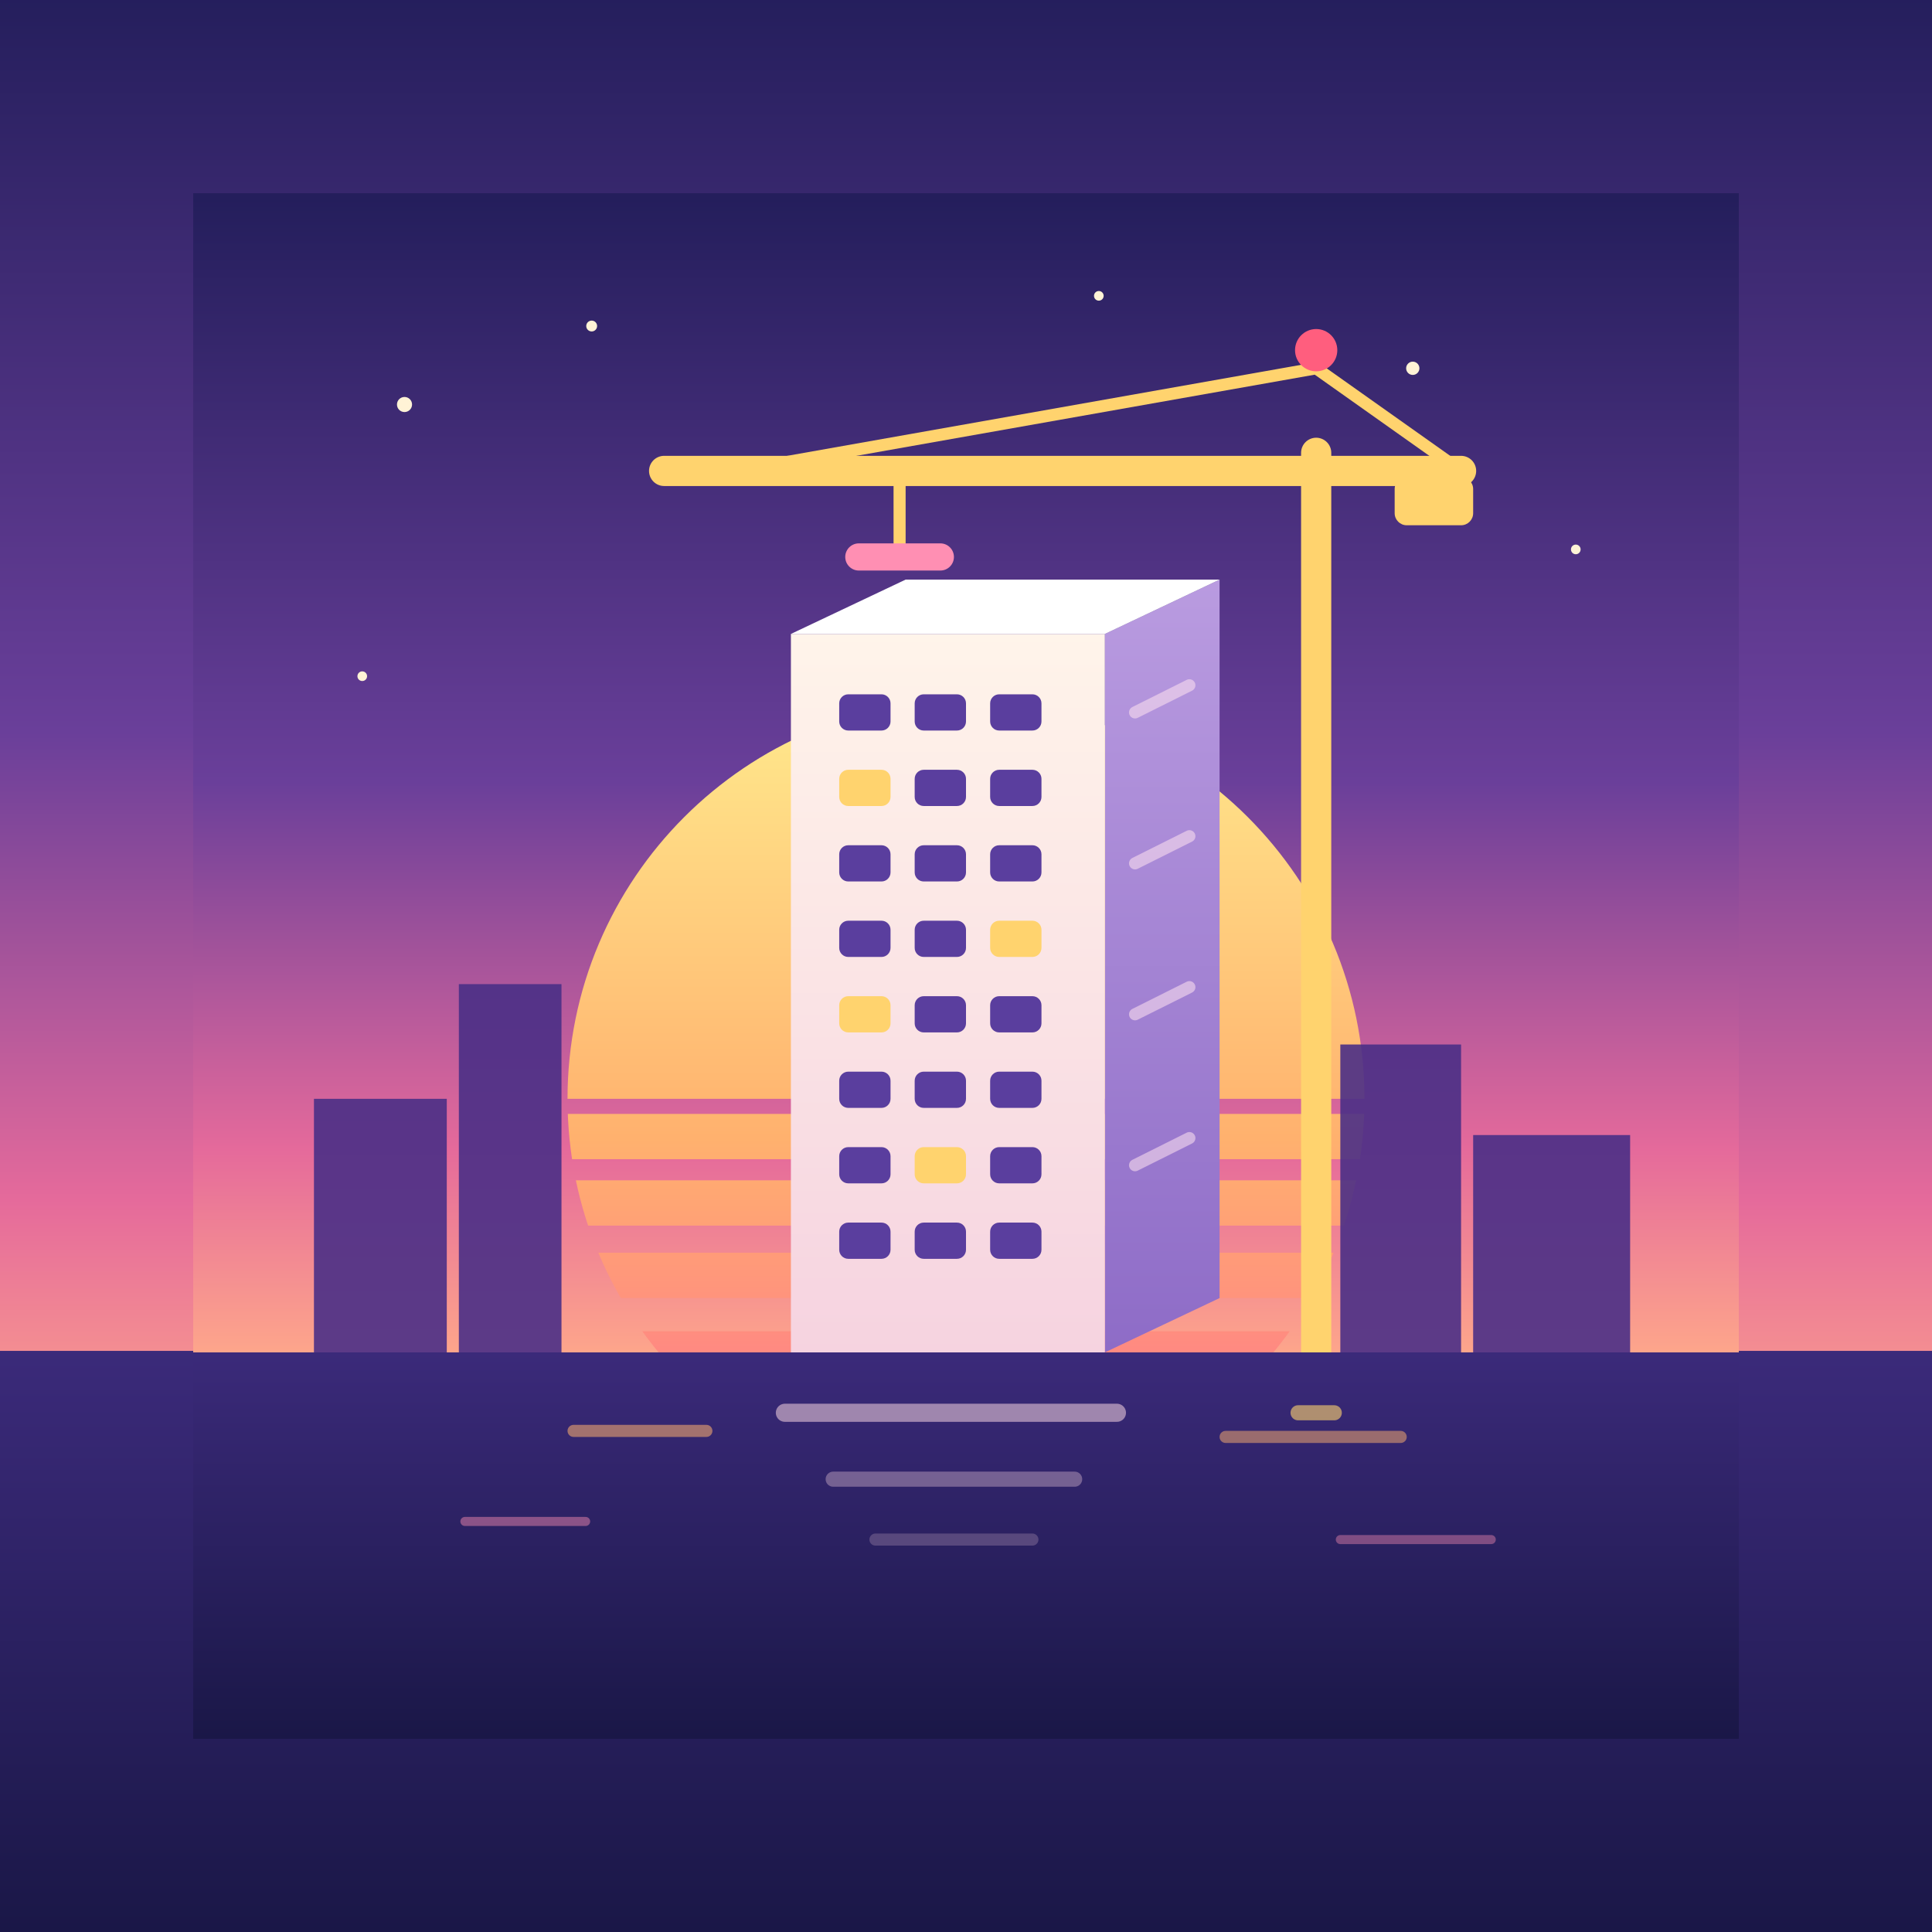
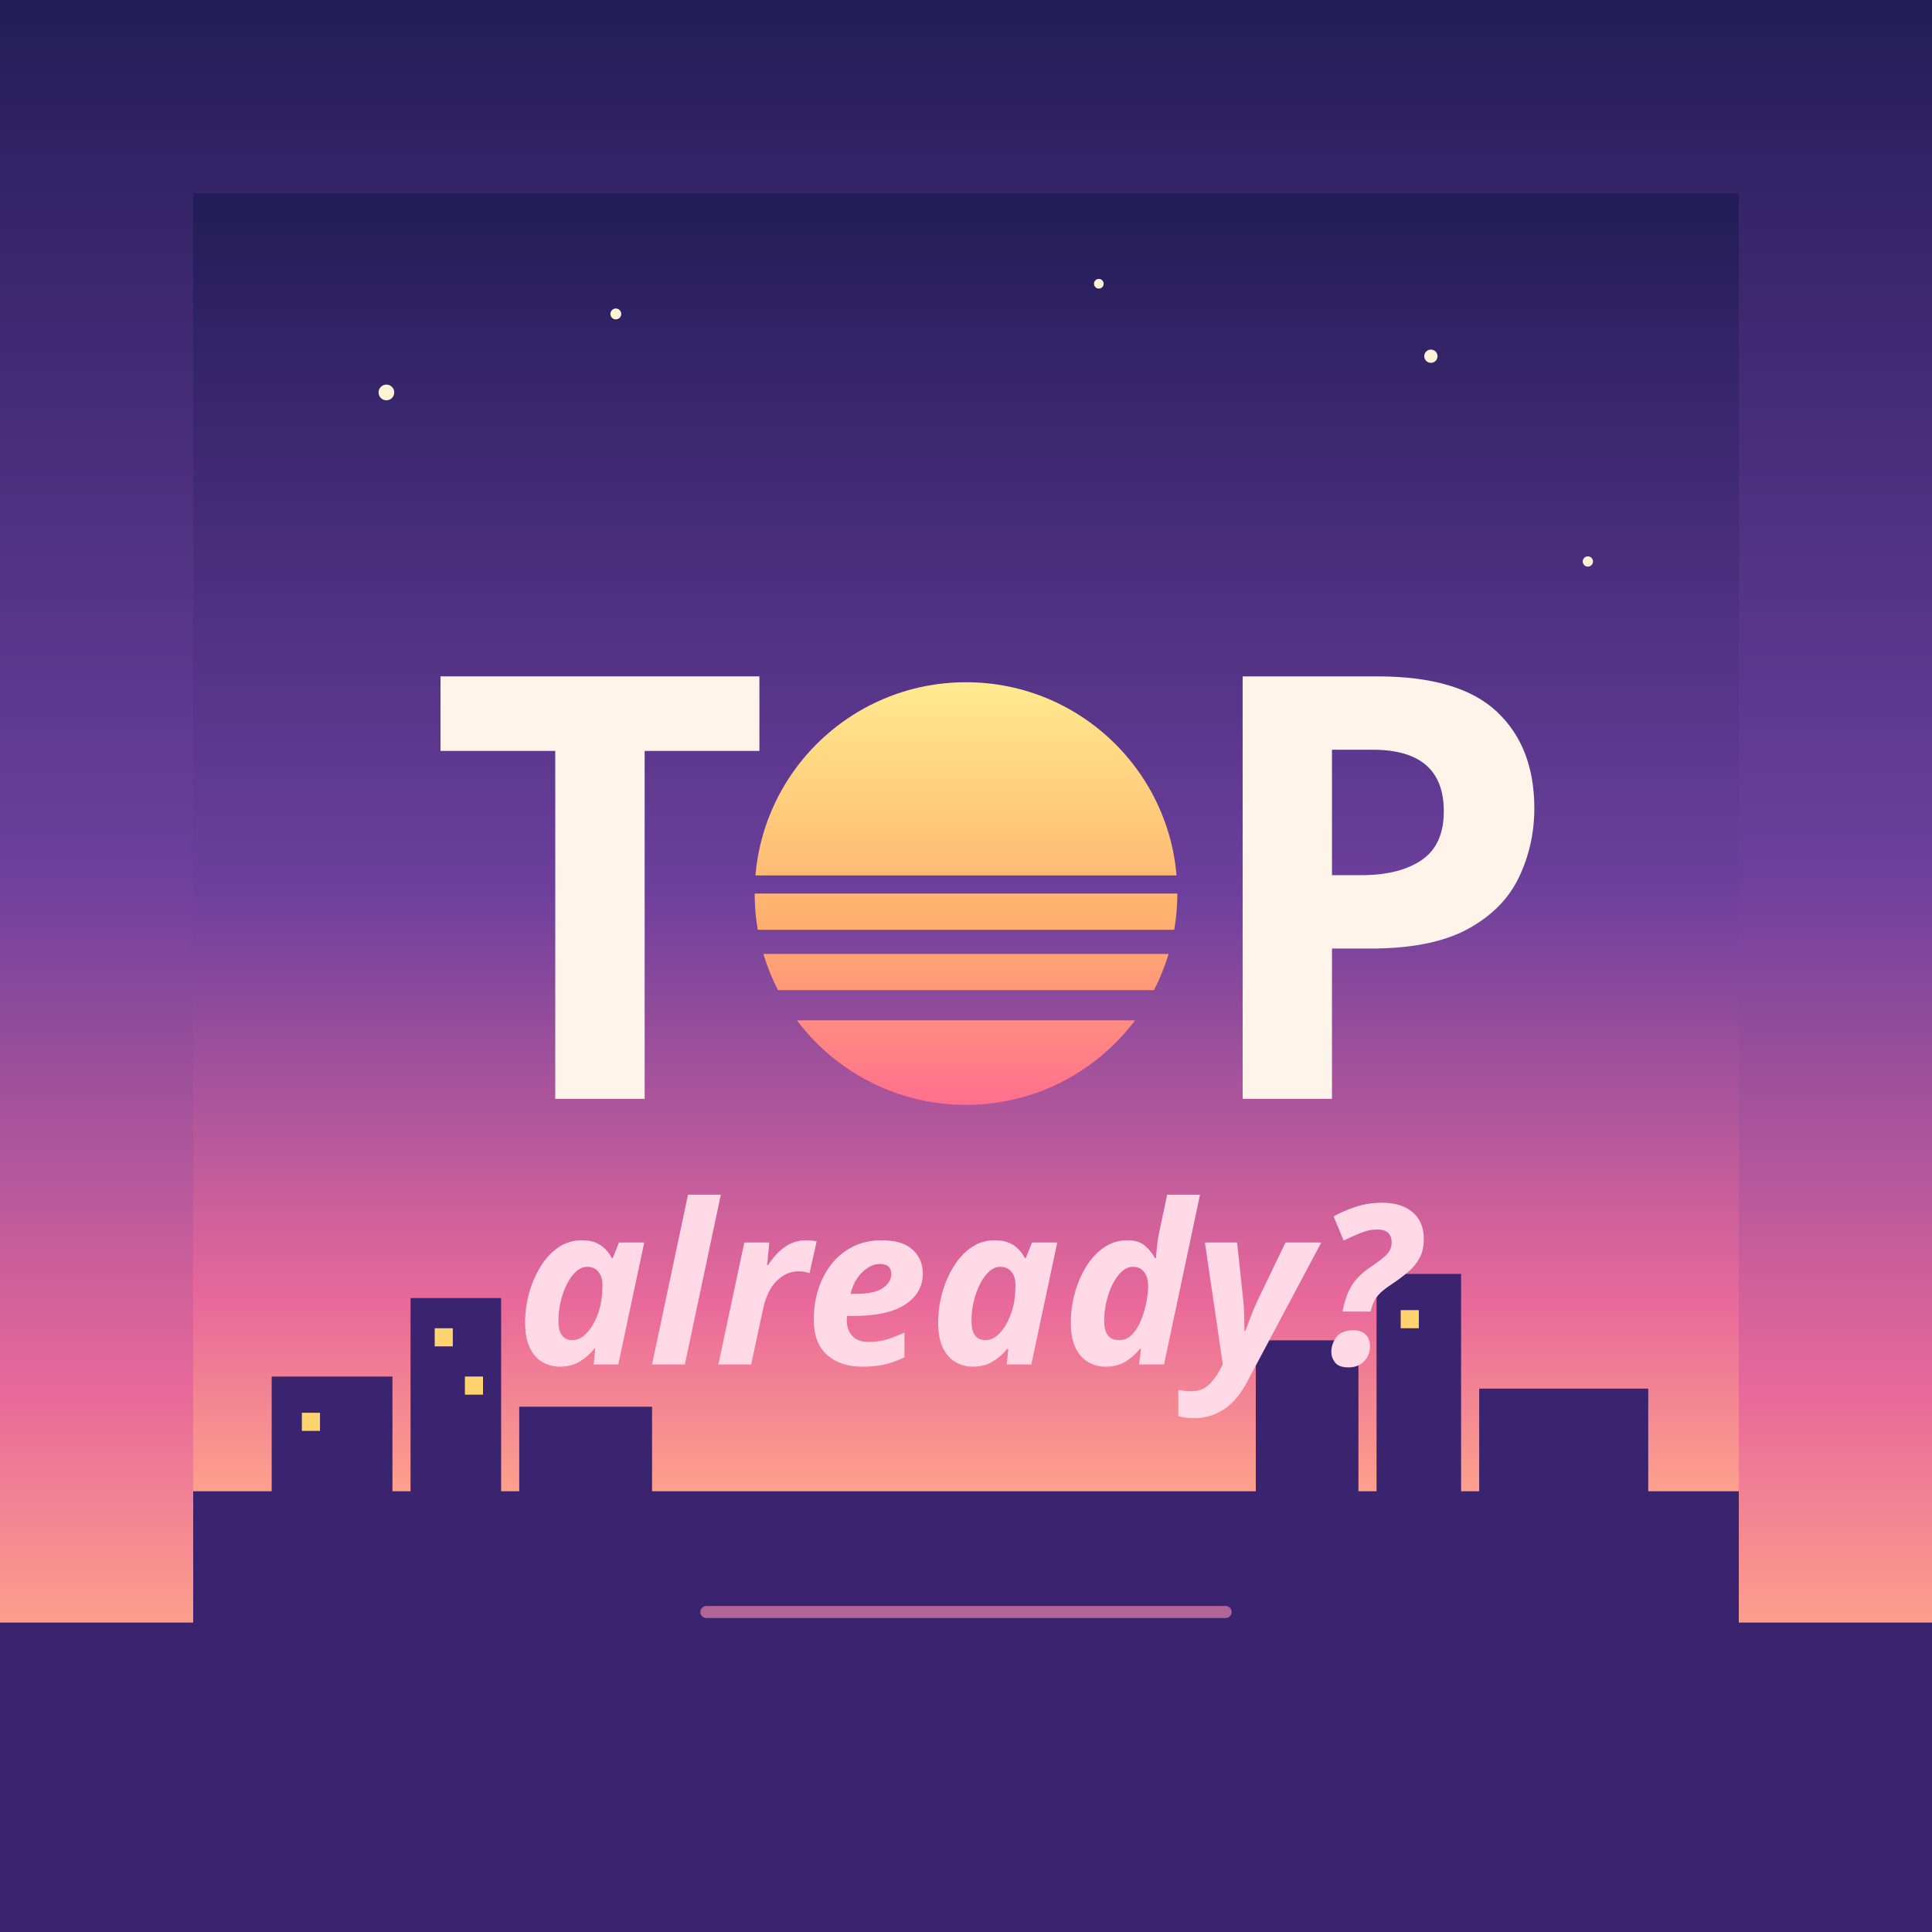
<svg xmlns="http://www.w3.org/2000/svg" viewBox="0 0 512 512">
  <defs>
    <linearGradient id="sky" x1="0" y1="0" x2="0" y2="1">
-       <stop offset="0" stop-color="#241E5C" />
-       <stop offset=".38" stop-color="#6A3F9A" />
-       <stop offset=".62" stop-color="#E56A9B" />
-       <stop offset=".76" stop-color="#FFA98A" />
+       <stop offset="0" stop-color="#231C58" />
+       <stop offset=".45" stop-color="#6C3F9C" />
+       <stop offset=".72" stop-color="#E9699A" />
+       <stop offset=".86" stop-color="#FFA98A" />
    </linearGradient>
    <linearGradient id="sun" x1="0" y1="0" x2="0" y2="1">
-       <stop offset="0" stop-color="#FFE98C" />
+       <stop offset="0" stop-color="#FFEA8E" />
      <stop offset=".55" stop-color="#FFB16E" />
      <stop offset="1" stop-color="#FF6F8E" />
-     </linearGradient>
-     <linearGradient id="sea" x1="0" y1="0" x2="0" y2="1">
-       <stop offset="0" stop-color="#3B2A7A" />
-       <stop offset="1" stop-color="#1A1747" />
-     </linearGradient>
-     <linearGradient id="front" x1="0" y1="0" x2="0" y2="1">
-       <stop offset="0" stop-color="#FFF4EA" />
-       <stop offset="1" stop-color="#F6D3E0" />
-     </linearGradient>
-     <linearGradient id="side" x1="0" y1="0" x2="0" y2="1">
-       <stop offset="0" stop-color="#B99BE0" />
-       <stop offset="1" stop-color="#8E6CC7" />
    </linearGradient>
    <mask id="cut">
      <rect width="512" height="512" fill="#fff" />
      <g fill="#000">
-         <rect y="300" width="512" height="5" />
-         <rect y="320" width="512" height="7" />
-         <rect y="342" width="512" height="9" />
-         <rect y="366" width="512" height="11" />
+         <rect y="226" width="512" height="6" />
+         <rect y="244" width="512" height="8" />
+         <rect y="264" width="512" height="10" />
      </g>
    </mask>
  </defs>
  <rect width="512" height="512" fill="url(#sky)" />
-   <rect y="358" width="512" height="154" fill="url(#sea)" />
+   <rect y="430" width="512" height="82" fill="#3A2470" />
  <g transform="translate(51.2 51.2) scale(.8)">
    <rect width="512" height="512" fill="url(#sky)" />
    <g fill="#FFF3D6">
-       <circle cx="70" cy="70" r="2.5" />
-       <circle cx="132" cy="44" r="1.8" />
-       <circle cx="404" cy="58" r="2.2" />
-       <circle cx="458" cy="118" r="1.6" />
-       <circle cx="56" cy="160" r="1.6" />
-       <circle cx="300" cy="34" r="1.6" />
+       <circle cx="64" cy="66" r="2.6" />
+       <circle cx="140" cy="40" r="1.8" />
+       <circle cx="410" cy="54" r="2.2" />
+       <circle cx="462" cy="122" r="1.7" />
+       <circle cx="300" cy="30" r="1.6" />
    </g>
-     <circle cx="256" cy="300" r="132" fill="url(#sun)" mask="url(#cut)" />
-     <g fill="#4A2F86" opacity=".9">
-       <rect x="40" y="300" width="44" height="84" />
-       <rect x="88" y="262" width="34" height="122" />
-       <rect x="380" y="282" width="40" height="102" />
-       <rect x="424" y="312" width="52" height="72" />
+     <g fill="#3A2470" transform="translate(0 30)">
+       <rect x="0" y="400" width="512" height="112" />
+       <rect x="26" y="362" width="40" height="40" />
+       <rect x="72" y="336" width="30" height="66" />
+       <rect x="108" y="372" width="44" height="30" />
+       <rect x="352" y="350" width="34" height="52" />
+       <rect x="392" y="328" width="28" height="74" />
+       <rect x="426" y="366" width="56" height="36" />
    </g>
-     <path d="M302 146 L340 128 V366 L302 384Z" fill="url(#side)" />
-     <rect x="198" y="146" width="104" height="238" fill="url(#front)" />
-     <path d="M198 146 L236 128 H340 L302 146Z" fill="#FFFFFF" />
-     <g>
-       <rect x="214" y="166" width="17" height="12" rx="3" fill="#5A3E9E" />
-       <rect x="239" y="166" width="17" height="12" rx="3" fill="#5A3E9E" />
-       <rect x="264" y="166" width="17" height="12" rx="3" fill="#5A3E9E" />
-       <rect x="214" y="191" width="17" height="12" rx="3" fill="#FFD36E" />
-       <rect x="239" y="191" width="17" height="12" rx="3" fill="#5A3E9E" />
-       <rect x="264" y="191" width="17" height="12" rx="3" fill="#5A3E9E" />
-       <rect x="214" y="216" width="17" height="12" rx="3" fill="#5A3E9E" />
-       <rect x="239" y="216" width="17" height="12" rx="3" fill="#5A3E9E" />
-       <rect x="264" y="216" width="17" height="12" rx="3" fill="#5A3E9E" />
-       <rect x="214" y="241" width="17" height="12" rx="3" fill="#5A3E9E" />
-       <rect x="239" y="241" width="17" height="12" rx="3" fill="#5A3E9E" />
-       <rect x="264" y="241" width="17" height="12" rx="3" fill="#FFD36E" />
-       <rect x="214" y="266" width="17" height="12" rx="3" fill="#FFD36E" />
-       <rect x="239" y="266" width="17" height="12" rx="3" fill="#5A3E9E" />
-       <rect x="264" y="266" width="17" height="12" rx="3" fill="#5A3E9E" />
-       <rect x="214" y="291" width="17" height="12" rx="3" fill="#5A3E9E" />
-       <rect x="239" y="291" width="17" height="12" rx="3" fill="#5A3E9E" />
-       <rect x="264" y="291" width="17" height="12" rx="3" fill="#5A3E9E" />
-       <rect x="214" y="316" width="17" height="12" rx="3" fill="#5A3E9E" />
-       <rect x="239" y="316" width="17" height="12" rx="3" fill="#FFD36E" />
-       <rect x="264" y="316" width="17" height="12" rx="3" fill="#5A3E9E" />
-       <rect x="214" y="341" width="17" height="12" rx="3" fill="#5A3E9E" />
-       <rect x="239" y="341" width="17" height="12" rx="3" fill="#5A3E9E" />
-       <rect x="264" y="341" width="17" height="12" rx="3" fill="#5A3E9E" />
+     <g fill="#FFD36E" transform="translate(0 30)">
+       <rect x="80" y="346" width="6" height="6" />
+       <rect x="90" y="362" width="6" height="6" />
+       <rect x="400" y="340" width="6" height="6" />
+       <rect x="36" y="374" width="6" height="6" />
    </g>
-     <g stroke="#FFE3F0" stroke-width="4" stroke-linecap="round" opacity=".55">
-       <path d="M312 172 L330 163M312 222 L330 213M312 272 L330 263M312 322 L330 313" />
-     </g>
-     <g stroke="#FFD36E" stroke-linecap="round" stroke-linejoin="round" fill="none">
-       <path d="M372 384 V86" stroke-width="10" />
-       <path d="M156 92 H420" stroke-width="10" />
-       <path d="M372 58 L180 92 M372 58 L420 92" stroke-width="4" />
-       <path d="M234 92 V116" stroke-width="4" />
-     </g>
-     <rect x="216" y="116" width="36" height="9" rx="4.5" fill="#FF8FB3" />
-     <rect x="398" y="94" width="26" height="16" rx="4" fill="#FFD36E" />
-     <circle cx="372" cy="52" r="7" fill="#FF5E7E" />
-     <rect y="384" width="512" height="128" fill="url(#sea)" />
-     <g stroke-linecap="round">
-       <path d="M196 404 H306" stroke="#F6D3E0" stroke-width="6" opacity=".55" />
-       <path d="M212 426 H292" stroke="#F6D3E0" stroke-width="5" opacity=".35" />
-       <path d="M226 446 H278" stroke="#F6D3E0" stroke-width="4" opacity=".22" />
-       <path d="M126 410 H170" stroke="#FFB16E" stroke-width="4" opacity=".55" />
-       <path d="M342 412 H400" stroke="#FFB16E" stroke-width="4" opacity=".5" />
-       <path d="M90 440 H130" stroke="#FF8FB3" stroke-width="3" opacity=".45" />
-       <path d="M380 446 H430" stroke="#FF8FB3" stroke-width="3" opacity=".4" />
-       <path d="M366 404 H378" stroke="#FFD36E" stroke-width="5" opacity=".6" />
+     <text x="78" y="300" font-family="Figtree" font-weight="900" font-size="196" fill="#FFF4EA" letter-spacing="-6">T</text>
+     <circle cx="256" cy="232" r="70" fill="url(#sun)" mask="url(#cut)" />
+     <text x="330" y="300" font-family="Figtree" font-weight="900" font-size="196" fill="#FFF4EA" letter-spacing="-6">P</text>
+     <text x="256" y="388" text-anchor="middle" font-family="Fraunces" font-style="italic" font-weight="700" font-size="74" fill="#FFD9E6">already?</text>
+     <g stroke="#FF8FB3" stroke-width="4" stroke-linecap="round" opacity=".6">
+       <path d="M170 470 H342" />
    </g>
  </g>
</svg>
